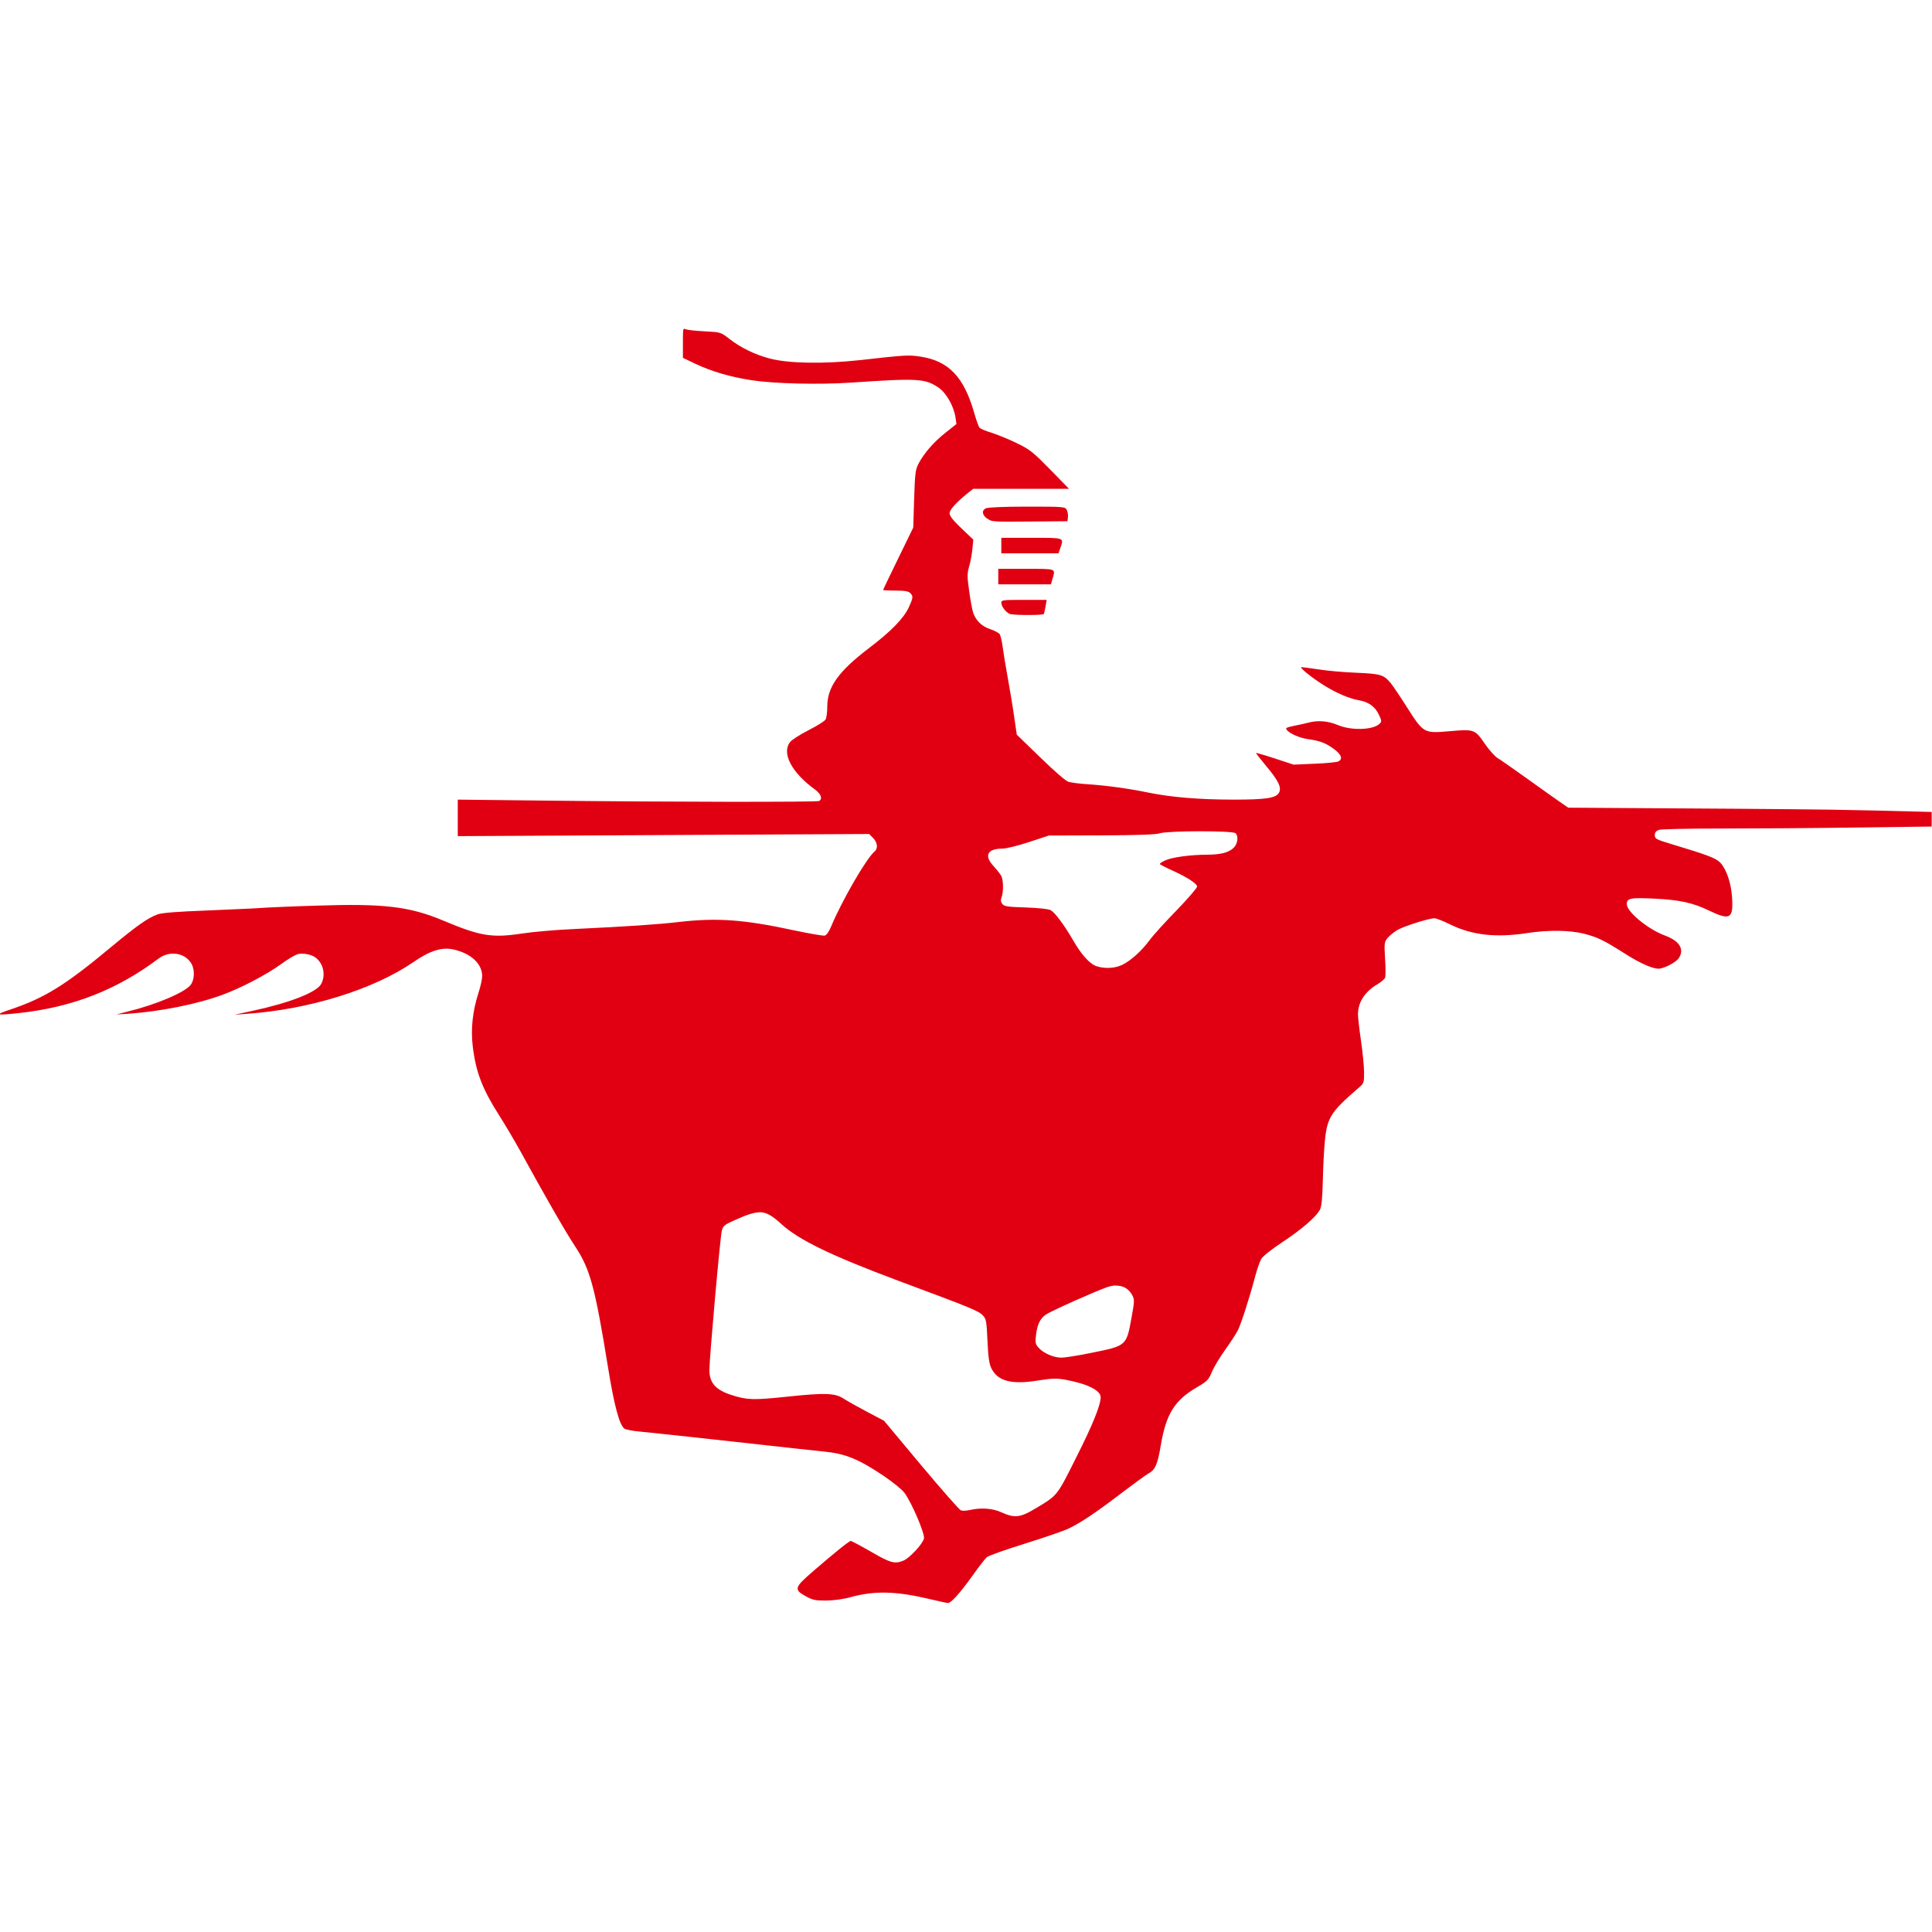
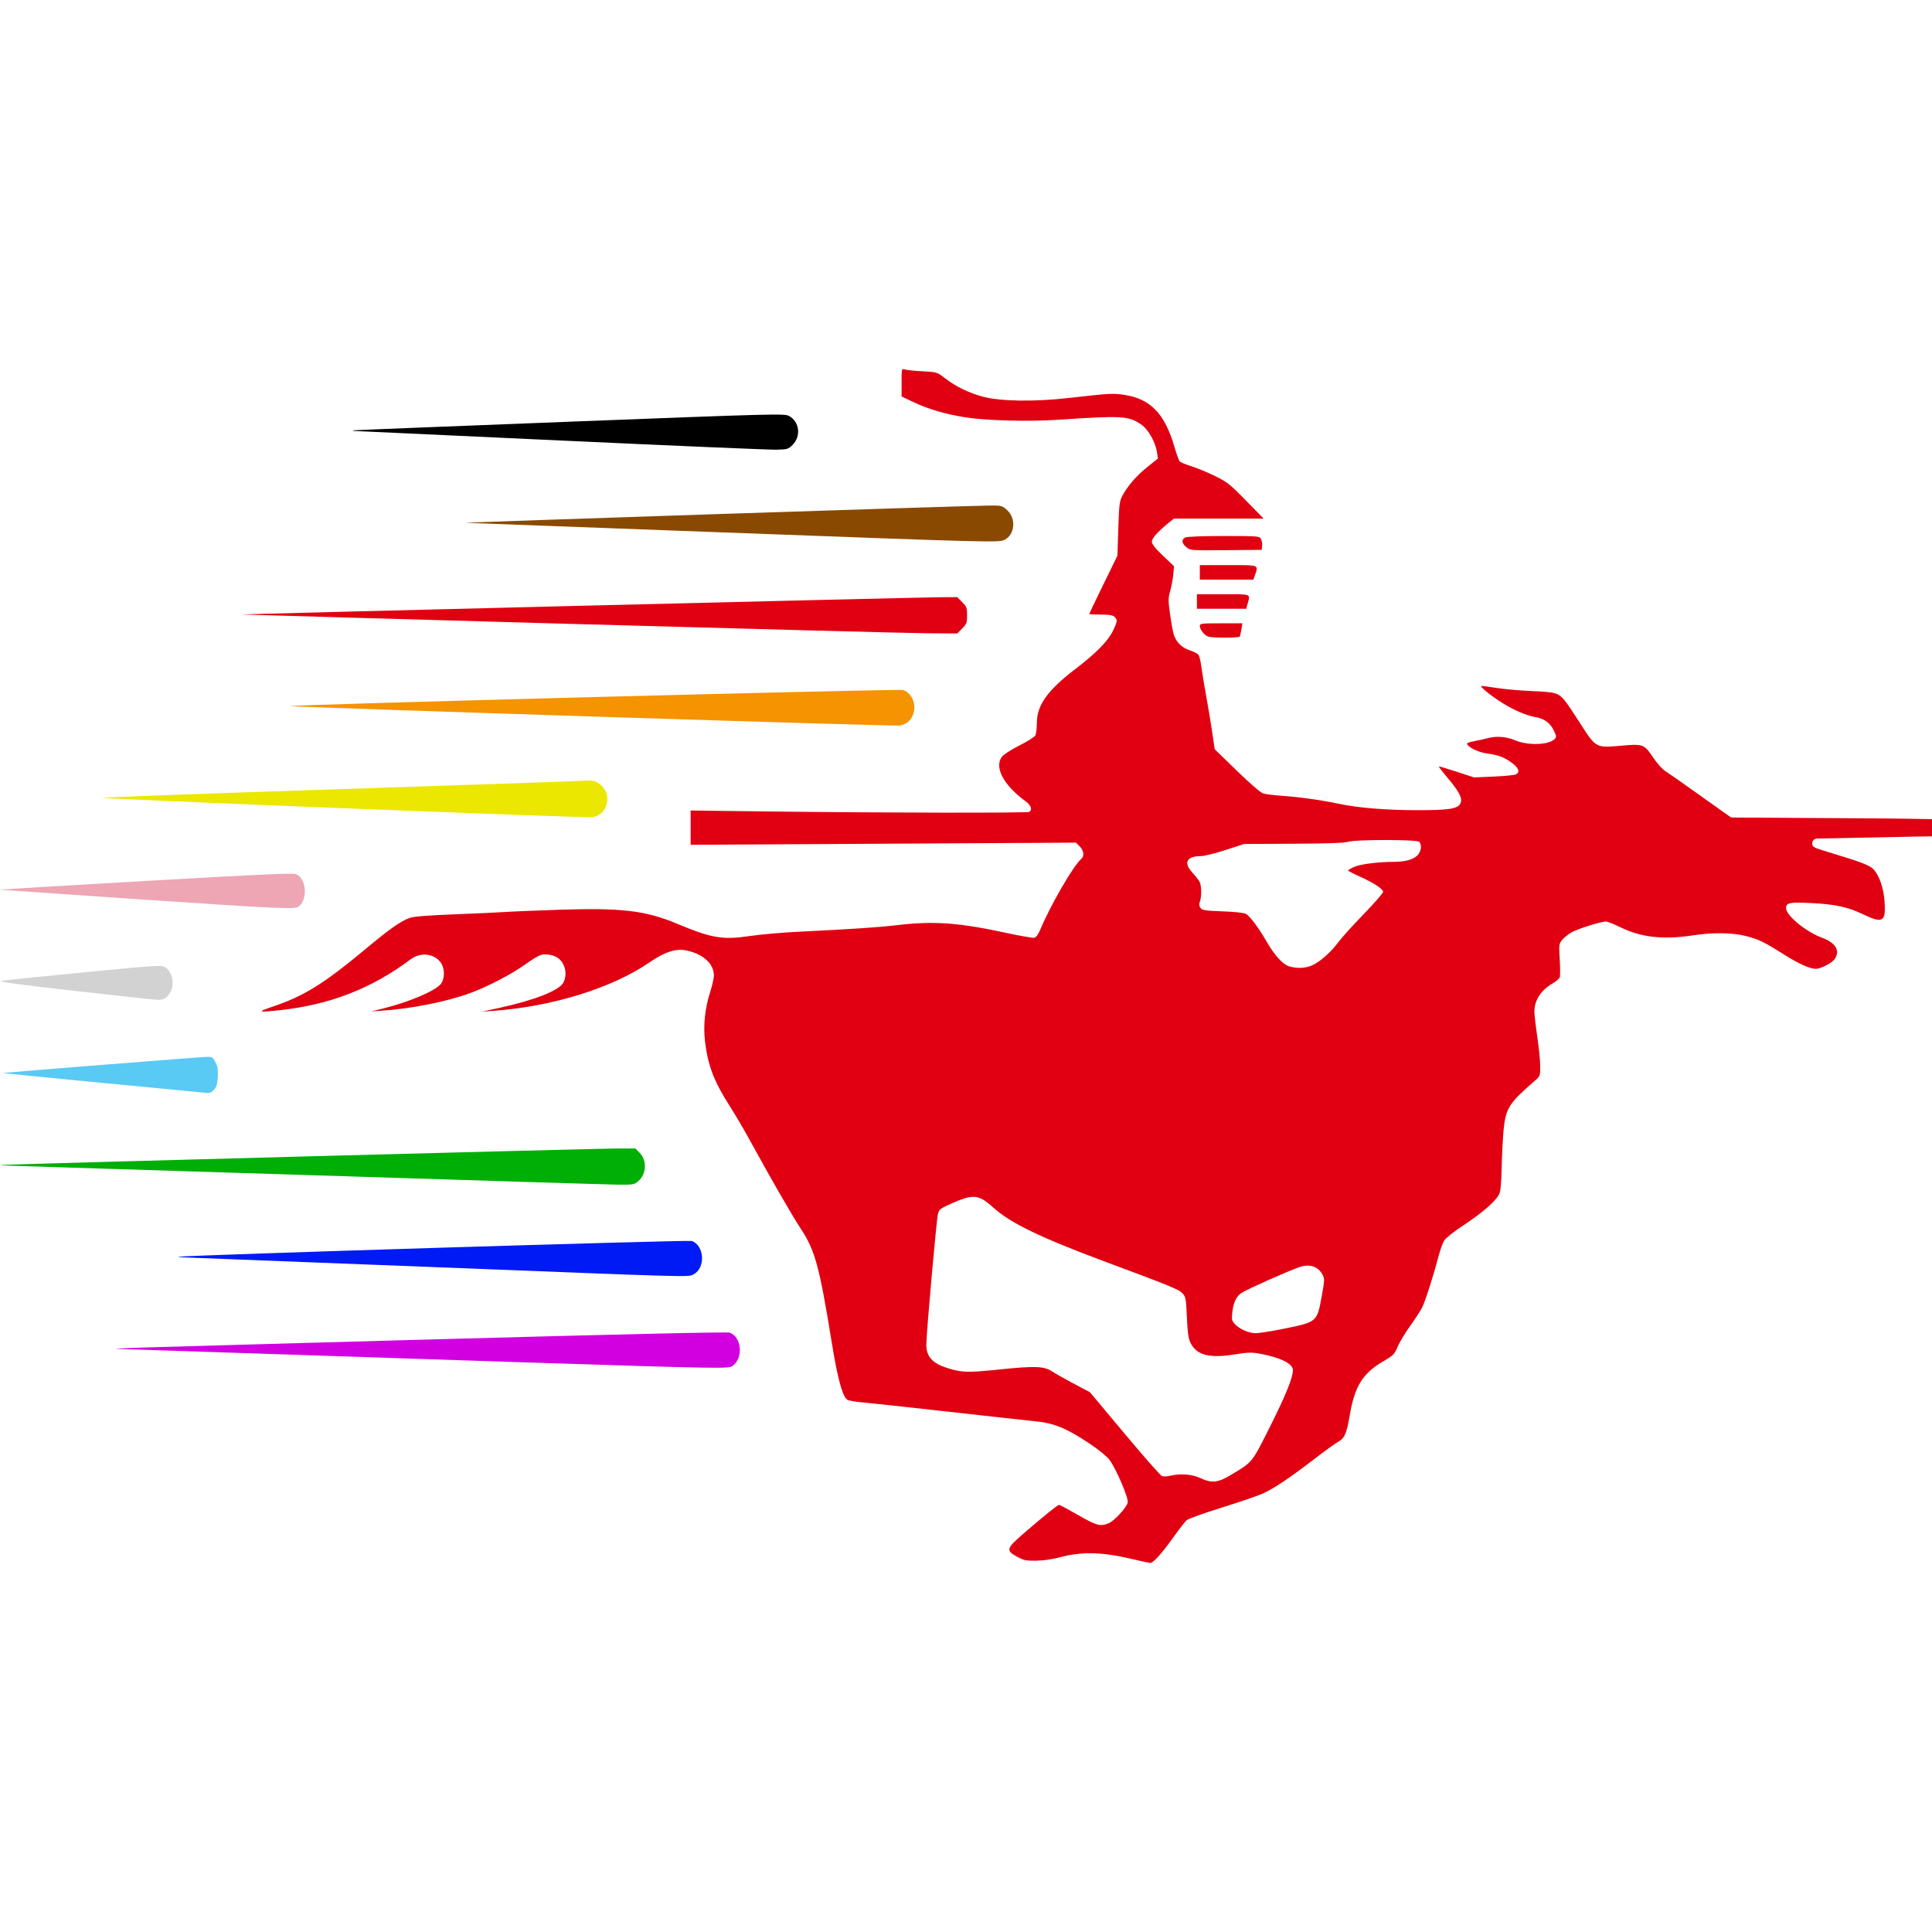
- <svg xmlns="http://www.w3.org/2000/svg" width="200" height="200" viewBox="0 0 12.7 12.7" version="1.1" id="svg5">
+ <svg xmlns="http://www.w3.org/2000/svg" width="48" height="48" viewBox="0 0 12.7 12.7" version="1.1" id="svg5">
  <defs id="defs2">
    <rect x="115.402" y="158.152" width="55.917" height="23.208" id="rect1049" />
    <rect x="116.081" y="158.152" width="48.181" height="22.666" id="rect1043" />
    <rect x="165.212" y="167.517" width="3.936" height="25.516" id="rect1037" />
+     <rect x="115.402" y="158.152" width="55.917" height="23.208" id="rect1049-2" />
+     <rect x="116.081" y="158.152" width="48.181" height="22.666" id="rect1043-8" />
+     <rect x="165.212" y="167.517" width="3.936" height="25.516" id="rect1037-6" />
  </defs>
-   <g id="layer1" transform="translate(-50.82874,-5.78799)">
-     <g id="g921" transform="translate(-5.818137,-156.5717)">
-       <g transform="matrix(0.1104552,0,0,0.1104595,50.38994,144.4255)" id="text1035" style="font-size:10.583px;line-height:1.25;white-space:pre;shape-inside:url(#rect1037)" />
-       <path id="path993" style="fill:#e10011;fill-opacity:1;stroke-width:0.121" d="m 61.146,164.519 c -0.01,0.002 -0.01,0.021 -0.01,0.094 v 0.099 l 0.084,0.04 c 0.104,0.049 0.228,0.086 0.367,0.107 0.15,0.023 0.442,0.03 0.651,0.016 0.443,-0.03 0.488,-0.027 0.576,0.031 0.052,0.034 0.103,0.123 0.114,0.199 l 0.006,0.042 -0.073,0.058 c -0.077,0.061 -0.141,0.135 -0.177,0.204 -0.019,0.037 -0.023,0.064 -0.028,0.23 l -0.006,0.189 -0.099,0.203 c -0.054,0.111 -0.099,0.204 -0.099,0.207 0,0.002 0.036,0.004 0.081,0.004 0.06,0 0.085,0.004 0.097,0.016 0.021,0.021 0.02,0.03 -0.009,0.094 -0.034,0.073 -0.118,0.159 -0.263,0.269 -0.2,0.152 -0.273,0.256 -0.273,0.383 0,0.036 -0.005,0.074 -0.011,0.085 -0.006,0.011 -0.056,0.042 -0.111,0.07 -0.055,0.028 -0.11,0.063 -0.122,0.078 -0.058,0.073 0.009,0.201 0.165,0.314 0.038,0.028 0.049,0.06 0.026,0.074 -0.014,0.008 -1.018,0.007 -1.838,-0.003 l -0.538,-0.006 v 0.12 0.12 l 1.352,-0.007 1.352,-0.007 0.026,0.026 c 0.029,0.029 0.034,0.069 0.01,0.089 -0.054,0.044 -0.218,0.329 -0.287,0.496 -0.013,0.031 -0.029,0.054 -0.041,0.057 -0.01,0.002 -0.099,-0.013 -0.198,-0.034 -0.334,-0.072 -0.509,-0.085 -0.766,-0.055 -0.131,0.015 -0.314,0.028 -0.689,0.046 -0.118,0.005 -0.272,0.019 -0.343,0.03 -0.192,0.029 -0.269,0.016 -0.512,-0.086 -0.222,-0.093 -0.391,-0.113 -0.835,-0.098 -0.171,0.005 -0.34,0.013 -0.377,0.016 -0.036,0.003 -0.192,0.009 -0.345,0.016 -0.186,0.007 -0.292,0.015 -0.319,0.025 -0.063,0.022 -0.138,0.075 -0.303,0.212 -0.302,0.252 -0.439,0.337 -0.661,0.412 -0.113,0.038 -0.105,0.042 0.052,0.025 0.351,-0.038 0.643,-0.152 0.917,-0.358 0.07,-0.053 0.169,-0.04 0.213,0.028 0.026,0.039 0.025,0.107 -4.38e-4,0.143 -0.036,0.05 -0.226,0.131 -0.418,0.178 l -0.071,0.018 0.071,-0.004 c 0.212,-0.014 0.459,-0.063 0.626,-0.125 0.121,-0.044 0.294,-0.135 0.384,-0.201 0.042,-0.031 0.091,-0.06 0.109,-0.066 0.035,-0.009 0.093,0.001 0.121,0.024 0.05,0.04 0.065,0.113 0.035,0.171 -0.029,0.055 -0.203,0.124 -0.454,0.178 l -0.117,0.025 0.082,-0.006 c 0.413,-0.029 0.834,-0.161 1.095,-0.34 0.108,-0.075 0.187,-0.1 0.263,-0.083 0.116,0.026 0.189,0.094 0.189,0.176 -6.5e-5,0.018 -0.011,0.069 -0.025,0.111 -0.038,0.119 -0.051,0.237 -0.037,0.35 0.02,0.168 0.063,0.28 0.172,0.451 0.039,0.061 0.102,0.168 0.141,0.238 0.152,0.278 0.297,0.531 0.36,0.626 0.099,0.15 0.13,0.265 0.216,0.794 0.04,0.25 0.075,0.38 0.108,0.404 0.009,0.006 0.054,0.015 0.1,0.019 0.046,0.004 0.323,0.034 0.614,0.066 0.292,0.033 0.563,0.062 0.602,0.066 0.134,0.013 0.224,0.049 0.386,0.158 0.062,0.042 0.123,0.091 0.139,0.113 0.05,0.069 0.135,0.27 0.128,0.3 -0.009,0.037 -0.094,0.128 -0.134,0.145 -0.057,0.024 -0.085,0.017 -0.214,-0.058 -0.068,-0.039 -0.128,-0.071 -0.133,-0.071 -0.011,0 -0.106,0.077 -0.251,0.202 -0.12,0.104 -0.124,0.118 -0.046,0.161 0.047,0.026 0.063,0.029 0.135,0.029 0.049,-5.6e-4 0.114,-0.009 0.163,-0.023 0.158,-0.043 0.299,-0.039 0.521,0.014 h 6.3e-5 c 0.056,0.013 0.109,0.025 0.116,0.025 0.021,0.001 0.081,-0.066 0.163,-0.181 0.039,-0.055 0.081,-0.109 0.092,-0.119 0.011,-0.011 0.123,-0.05 0.248,-0.089 0.125,-0.039 0.256,-0.084 0.29,-0.1 0.079,-0.037 0.186,-0.109 0.357,-0.24 0.074,-0.056 0.148,-0.11 0.165,-0.12 0.048,-0.026 0.063,-0.058 0.085,-0.189 0.034,-0.203 0.091,-0.295 0.234,-0.378 0.071,-0.042 0.08,-0.05 0.101,-0.102 0.013,-0.031 0.052,-0.096 0.087,-0.145 0.035,-0.049 0.073,-0.107 0.084,-0.129 0.022,-0.043 0.079,-0.221 0.115,-0.358 0.012,-0.045 0.03,-0.097 0.04,-0.113 0.01,-0.017 0.071,-0.065 0.138,-0.109 0.127,-0.084 0.222,-0.166 0.247,-0.214 0.011,-0.022 0.016,-0.074 0.019,-0.194 0.002,-0.09 0.008,-0.209 0.014,-0.264 0.015,-0.146 0.04,-0.186 0.214,-0.336 0.043,-0.037 0.043,-0.037 0.043,-0.107 -3.1e-5,-0.039 -0.009,-0.132 -0.02,-0.207 -0.011,-0.075 -0.02,-0.154 -0.02,-0.176 0,-0.079 0.045,-0.149 0.129,-0.198 0.023,-0.014 0.046,-0.033 0.049,-0.042 0.004,-0.009 0.004,-0.066 0,-0.125 -0.006,-0.101 -0.005,-0.11 0.016,-0.136 0.012,-0.015 0.042,-0.039 0.065,-0.053 0.043,-0.025 0.207,-0.077 0.244,-0.077 0.011,0 0.058,0.018 0.104,0.041 0.143,0.07 0.3,0.088 0.507,0.056 0.138,-0.021 0.276,-0.019 0.37,0.004 0.09,0.023 0.131,0.043 0.262,0.126 0.119,0.076 0.205,0.112 0.243,0.103 0.046,-0.011 0.102,-0.043 0.119,-0.067 0.04,-0.058 0.006,-0.114 -0.089,-0.149 -0.112,-0.041 -0.252,-0.156 -0.252,-0.207 0,-0.039 0.024,-0.044 0.183,-0.036 0.165,0.008 0.251,0.027 0.357,0.078 0.139,0.067 0.161,0.054 0.152,-0.086 -0.006,-0.095 -0.037,-0.185 -0.077,-0.228 -0.028,-0.03 -0.083,-0.051 -0.326,-0.124 -0.096,-0.029 -0.105,-0.034 -0.105,-0.057 0,-0.018 0.008,-0.028 0.026,-0.035 0.015,-0.005 0.186,-0.009 0.412,-0.009 0.713,-0.002 0.685,-0.005 1.382,-0.013 v -0.048 -0.048 c -0.654,-0.017 -0.689,-0.016 -1.285,-0.021 l -1.104,-0.007 -0.065,-0.045 c -0.036,-0.025 -0.133,-0.094 -0.215,-0.153 -0.083,-0.059 -0.165,-0.117 -0.184,-0.128 -0.018,-0.011 -0.055,-0.052 -0.082,-0.091 -0.067,-0.098 -0.071,-0.1 -0.231,-0.086 -0.173,0.015 -0.173,0.015 -0.283,-0.157 -0.045,-0.071 -0.093,-0.142 -0.107,-0.159 -0.046,-0.055 -0.065,-0.061 -0.225,-0.068 -0.081,-0.003 -0.194,-0.013 -0.249,-0.022 -0.056,-0.008 -0.106,-0.015 -0.112,-0.015 -0.018,6.1e-4 0.064,0.067 0.143,0.117 0.082,0.052 0.173,0.091 0.235,0.101 0.061,0.011 0.104,0.04 0.129,0.092 0.02,0.042 0.021,0.048 0.006,0.062 -0.042,0.042 -0.186,0.046 -0.274,0.009 -0.064,-0.027 -0.131,-0.033 -0.194,-0.016 -0.02,0.005 -0.062,0.015 -0.095,0.021 -0.051,0.011 -0.057,0.014 -0.047,0.027 0.021,0.025 0.083,0.052 0.137,0.06 0.079,0.011 0.118,0.025 0.171,0.064 0.051,0.037 0.062,0.067 0.031,0.083 -0.01,0.005 -0.08,0.012 -0.156,0.015 l -0.138,0.006 -0.122,-0.04 c -0.067,-0.022 -0.123,-0.038 -0.125,-0.037 -0.002,0.002 0.029,0.041 0.068,0.088 0.078,0.093 0.101,0.139 0.083,0.173 -0.02,0.036 -0.083,0.046 -0.302,0.046 -0.227,-3.8e-4 -0.41,-0.016 -0.556,-0.046 -0.125,-0.026 -0.276,-0.047 -0.398,-0.055 -0.053,-0.003 -0.111,-0.011 -0.128,-0.016 -0.018,-0.005 -0.096,-0.073 -0.185,-0.16 l -0.155,-0.15 -0.017,-0.117 c -0.009,-0.065 -0.028,-0.179 -0.042,-0.255 -0.014,-0.076 -0.029,-0.169 -0.034,-0.207 -0.005,-0.038 -0.014,-0.076 -0.021,-0.084 -0.007,-0.007 -0.034,-0.022 -0.062,-0.031 -0.054,-0.018 -0.094,-0.057 -0.111,-0.109 -0.006,-0.018 -0.018,-0.082 -0.026,-0.142 -0.014,-0.097 -0.013,-0.115 4.35e-4,-0.163 0.009,-0.03 0.018,-0.082 0.021,-0.114 l 0.006,-0.06 -0.078,-0.074 c -0.055,-0.052 -0.078,-0.082 -0.078,-0.099 0,-0.024 0.043,-0.071 0.121,-0.134 l 0.034,-0.027 h 0.315 0.315 l -0.124,-0.127 c -0.114,-0.116 -0.132,-0.131 -0.221,-0.174 -0.053,-0.026 -0.128,-0.056 -0.165,-0.068 -0.038,-0.011 -0.073,-0.026 -0.079,-0.034 -0.006,-0.007 -0.022,-0.053 -0.036,-0.102 -0.067,-0.232 -0.168,-0.336 -0.351,-0.364 -0.079,-0.012 -0.096,-0.011 -0.399,0.023 -0.237,0.026 -0.472,0.022 -0.594,-0.011 -0.097,-0.026 -0.19,-0.071 -0.264,-0.129 -0.057,-0.044 -0.058,-0.044 -0.158,-0.049 -0.056,-0.003 -0.111,-0.008 -0.124,-0.013 -0.006,-0.002 -0.01,-0.003 -0.013,-0.002 z m 3.386,3.305 c 0.116,7e-5 0.228,0.004 0.237,0.013 0.02,0.02 0.014,0.069 -0.012,0.095 -0.032,0.032 -0.087,0.046 -0.175,0.046 -0.108,2e-4 -0.232,0.017 -0.274,0.037 -0.021,0.009 -0.037,0.02 -0.037,0.024 5e-6,0.003 0.034,0.021 0.076,0.04 0.102,0.046 0.169,0.089 0.169,0.109 0,0.008 -0.061,0.08 -0.136,0.157 -0.075,0.077 -0.155,0.165 -0.178,0.197 -0.051,0.069 -0.123,0.134 -0.18,0.161 -0.047,0.022 -0.112,0.026 -0.167,0.008 -0.044,-0.014 -0.101,-0.077 -0.155,-0.172 -0.057,-0.098 -0.117,-0.179 -0.146,-0.196 -0.014,-0.008 -0.077,-0.015 -0.164,-0.018 -0.122,-0.004 -0.143,-0.007 -0.155,-0.024 -0.01,-0.013 -0.011,-0.026 -0.004,-0.044 0.013,-0.035 0.012,-0.112 -0.002,-0.139 -0.006,-0.012 -0.03,-0.042 -0.052,-0.066 -0.063,-0.069 -0.039,-0.114 0.06,-0.114 0.024,-1e-4 0.102,-0.019 0.174,-0.043 l 0.131,-0.043 0.347,-0.001 c 0.235,-0.001 0.359,-0.005 0.383,-0.014 0.025,-0.008 0.145,-0.013 0.262,-0.013 z m -2.894,2.504 c 0.048,-3.6e-4 0.086,0.024 0.145,0.078 0.117,0.106 0.329,0.208 0.767,0.372 0.484,0.18 0.53,0.199 0.557,0.228 0.023,0.024 0.025,0.037 0.031,0.167 0.005,0.108 0.011,0.15 0.025,0.18 0.042,0.086 0.132,0.11 0.31,0.081 0.09,-0.014 0.12,-0.015 0.175,-0.005 0.144,0.026 0.234,0.07 0.234,0.115 0,0.052 -0.051,0.179 -0.16,0.395 -0.129,0.258 -0.122,0.249 -0.269,0.337 -0.099,0.06 -0.137,0.064 -0.223,0.025 -0.059,-0.027 -0.136,-0.032 -0.209,-0.015 -0.022,0.005 -0.048,0.006 -0.058,0.002 -0.01,-0.004 -0.128,-0.138 -0.262,-0.298 l -0.243,-0.291 -0.112,-0.059 c -0.062,-0.033 -0.13,-0.071 -0.153,-0.086 -0.056,-0.037 -0.12,-0.04 -0.374,-0.013 -0.221,0.023 -0.26,0.022 -0.363,-0.011 -0.104,-0.033 -0.146,-0.08 -0.146,-0.164 0,-0.076 0.071,-0.879 0.082,-0.917 0.009,-0.033 0.017,-0.039 0.099,-0.075 0.065,-0.029 0.11,-0.044 0.147,-0.045 z m 2.342,0.483 c 0.049,-0.002 0.088,0.02 0.111,0.065 0.014,0.027 0.013,0.041 -0.006,0.145 -0.034,0.187 -0.031,0.185 -0.271,0.233 -0.083,0.017 -0.17,0.031 -0.192,0.03 -0.049,-1.7e-4 -0.114,-0.028 -0.147,-0.064 -0.022,-0.024 -0.024,-0.033 -0.018,-0.084 0.008,-0.069 0.027,-0.109 0.065,-0.135 0.033,-0.023 0.331,-0.156 0.405,-0.181 0.018,-0.006 0.036,-0.009 0.052,-0.011 z m -0.687,-4.413 c -0.027,-0.005 -0.064,-0.049 -0.064,-0.076 0,-0.018 0.01,-0.019 0.149,-0.019 h 0.149 l -0.007,0.042 c -0.004,0.023 -0.009,0.046 -0.012,0.051 -0.005,0.008 -0.173,0.009 -0.216,0.001 z m -0.084,-0.248 v -0.051 h 0.184 c 0.201,0 0.192,-0.003 0.173,0.064 l -0.011,0.038 h -0.173 -0.173 z m 0.02,-0.204 v -0.051 h 0.199 c 0.221,0 0.213,-0.003 0.188,0.07 l -0.011,0.032 H 63.417 63.229 Z m -0.094,-0.177 c -0.033,-0.027 -0.036,-0.053 -0.008,-0.068 0.012,-0.006 0.117,-0.011 0.27,-0.011 0.242,0 0.251,7.3e-4 0.262,0.021 0.006,0.011 0.01,0.033 0.008,0.048 l -0.003,0.027 -0.25,0.002 c -0.246,0.002 -0.251,0.002 -0.278,-0.021 z" />
-       <g transform="matrix(0.1104552,0,0,0.1104595,50.38994,144.4255)" id="text1041" style="font-size:10.583px;line-height:1.25;white-space:pre;shape-inside:url(#rect1043)" />
-       <g transform="matrix(0.1104552,0,0,0.1104595,50.38994,144.4255)" id="text1047" style="font-size:10.583px;line-height:1.25;white-space:pre;shape-inside:url(#rect1049)" />
+   <g id="layer1">
+     <g id="g921" transform="matrix(0.1129493,0,0,0.1129493,-5.720514,-15.95394)">
+       <path style="fill:#000000;fill-opacity:1;stroke-width:1" d="m 83.518,166.897 c -6.38,-0.296 -11.809,-0.547 -12.065,-0.558 -0.256,-0.011 -0.351,-0.031 -0.212,-0.046 0.14,-0.015 5.833,-0.242 12.651,-0.506 11.87,-0.459 12.409,-0.473 12.67,-0.332 0.616,0.331 0.721,1.177 0.21,1.688 -0.247,0.247 -0.302,0.263 -0.959,0.277 -0.383,0.008 -5.917,-0.227 -12.296,-0.524 z" id="path1023" />
+       <path style="fill:#8a4900;fill-opacity:1;stroke-width:1" d="m 92.535,172.227 c -7.846,-0.293 -14.495,-0.541 -14.774,-0.55 -0.52,-0.017 29.118,-0.996 30.46,-1.006 0.723,-0.005 0.75,0.002 1.042,0.27 0.529,0.485 0.453,1.411 -0.141,1.718 -0.337,0.174 -0.464,0.171 -16.587,-0.432 z" id="path1021" />
+       <path style="fill:#e10011;fill-opacity:1;stroke-width:1" d="m 119.692,173.095 c -0.273,-0.224 -0.299,-0.44 -0.069,-0.563 0.1,-0.054 0.971,-0.088 2.241,-0.088 2.007,0 2.08,0.006 2.17,0.174 0.051,0.095 0.081,0.276 0.067,0.402 l -0.026,0.229 -2.074,0.019 c -2.043,0.019 -2.078,0.016 -2.307,-0.173 z" id="path1019" />
+       <path style="fill:#e10011;fill-opacity:1;stroke-width:1" d="m 120.475,174.56 v -0.423 h 1.651 c 1.836,0 1.769,-0.025 1.558,0.58 l -0.093,0.267 h -1.558 -1.558 z" id="path1017" />
+       <path style="fill:#e10011;fill-opacity:1;stroke-width:1" d="m 120.305,176.254 v -0.423 h 1.524 c 1.665,0 1.59,-0.028 1.435,0.529 l -0.088,0.318 h -1.435 -1.435 z" id="path1015" />
+       <path style="fill:#e10011;fill-opacity:1;stroke-width:1" d="m 83.941,177.561 c -10.431,-0.294 -19.08,-0.542 -19.219,-0.55 -0.301,-0.019 39.269,-0.997 40.67,-1.005 l 0.961,-0.006 c 0.155,0.147 0.314,0.315 0.45,0.466 0.111,0.147 0.126,0.272 0.126,0.592 0,0.436 -0.028,0.51 -0.288,0.77 l -0.288,0.288 -1.723,-0.011 c -0.948,-0.006 -10.257,-0.251 -20.688,-0.545 z" id="path1013" />
+       <path style="fill:#e10011;fill-opacity:1;stroke-width:1" d="m 121.006,178.311 c -0.224,-0.043 -0.531,-0.407 -0.531,-0.629 0,-0.147 0.086,-0.158 1.238,-0.158 h 1.238 l -0.056,0.352 c -0.031,0.193 -0.076,0.384 -0.1,0.423 -0.044,0.072 -1.433,0.081 -1.789,0.012 z" id="path1011" />
+       <path style="fill:#f59300;fill-opacity:1;stroke-width:1" d="m 85.15,182.949 c -9.673,-0.311 -17.605,-0.584 -17.626,-0.605 -0.082,-0.082 35.484,-1.016 35.687,-0.937 0.544,0.21 0.801,0.887 0.558,1.469 -0.143,0.343 -0.397,0.538 -0.778,0.599 -0.14,0.022 -8.168,-0.214 -17.841,-0.526 z" id="path1009" />
+       <path style="fill:#ebe700;fill-opacity:1;stroke-width:1" d="m 70.714,188.29 c -7.787,-0.307 -14.131,-0.582 -14.097,-0.61 0.034,-0.028 6.1,-0.25 13.481,-0.493 7.381,-0.243 13.801,-0.463 14.266,-0.489 0.794,-0.044 0.865,-0.034 1.143,0.155 0.424,0.289 0.59,0.79 0.421,1.269 -0.138,0.391 -0.417,0.631 -0.802,0.689 -0.14,0.021 -6.625,-0.213 -14.412,-0.52 z" id="path1007" />
+       <path style="fill:#eea5b4;fill-opacity:1;stroke-width:0.881" d="m 58.479,193.568 c -4.319,-0.291 -7.837,-0.537 -7.819,-0.546 0.018,-0.009 3.847,-0.236 8.509,-0.505 6.499,-0.375 8.53,-0.467 8.704,-0.396 0.59,0.241 0.705,1.397 0.185,1.866 -0.219,0.198 -0.842,0.171 -9.579,-0.418 z" id="path1005" />
+       <path style="fill:#d2d2d2;fill-opacity:1;stroke-width:0.892" d="m 54.97,198.915 c -3.316,-0.378 -4.467,-0.536 -4.246,-0.581 0.167,-0.034 2.334,-0.258 4.816,-0.498 4.292,-0.414 4.523,-0.429 4.723,-0.294 0.418,0.283 0.56,0.953 0.305,1.438 -0.178,0.338 -0.386,0.467 -0.745,0.459 -0.167,-0.003 -2.35,-0.24 -4.853,-0.525 z" id="path1003" />
+       <path style="fill:#59caf3;fill-opacity:1;stroke-width:0.734" d="m 56.663,204.278 c -3.275,-0.314 -5.914,-0.576 -5.863,-0.582 0.46,-0.056 11.626,-0.941 11.88,-0.941 0.321,-4.3e-4 0.342,0.012 0.491,0.287 0.136,0.253 0.155,0.341 0.155,0.723 0,0.267 -0.03,0.52 -0.078,0.655 -0.09,0.255 -0.319,0.456 -0.503,0.44 -0.07,-0.006 -2.807,-0.268 -6.082,-0.582 z" id="path1001" />
+       <path style="fill:#00af06;fill-opacity:1;stroke-width:0.986" d="m 68.962,209.65 c -9.164,-0.293 -17.088,-0.543 -17.608,-0.555 -0.52,-0.012 -0.78,-0.034 -0.576,-0.049 0.631,-0.047 34.646,-0.958 35.78,-0.958 h 1.07 l 0.242,0.249 c 0.442,0.454 0.407,1.234 -0.073,1.65 -0.241,0.208 -0.293,0.217 -1.212,0.207 -0.528,-0.006 -8.458,-0.251 -17.623,-0.545 z" id="path999" />
+       <path style="fill:#001af5;fill-opacity:1;stroke-width:1" d="m 75.686,214.984 c -7.474,-0.294 -13.856,-0.541 -14.182,-0.55 -0.326,-0.008 -0.536,-0.028 -0.466,-0.044 0.393,-0.088 29.668,-0.988 29.867,-0.918 0.743,0.261 0.816,1.572 0.108,1.939 -0.33,0.171 0.357,0.19 -15.327,-0.427 z" id="path997" />
+       <path style="fill:#d200e1;fill-opacity:1;stroke-width:1" d="m 74.543,220.318 c -8.894,-0.294 -16.457,-0.544 -16.806,-0.555 -1.024,-0.034 -0.72,-0.044 17.68,-0.552 11.292,-0.312 17.548,-0.455 17.693,-0.404 0.706,0.248 0.814,1.483 0.169,1.934 -0.227,0.159 -0.291,0.181 -11.807,-0.195 -1.959,-0.064 -4.249,-0.14 -6.928,-0.228 z" id="path995" />
+       <path id="path993" style="fill:#e10011;fill-opacity:1;stroke-width:1" d="m 103.199,162.727 c -0.08,0.015 -0.081,0.171 -0.081,0.778 v 0.818 l 0.699,0.332 c 0.86,0.409 1.894,0.71 3.042,0.886 1.248,0.192 3.662,0.252 5.403,0.136 3.674,-0.246 4.044,-0.225 4.774,0.258 0.43,0.285 0.852,1.02 0.948,1.65 l 0.053,0.349 -0.604,0.482 c -0.637,0.508 -1.168,1.12 -1.471,1.693 -0.16,0.304 -0.188,0.53 -0.232,1.911 l -0.05,1.566 -0.821,1.681 c -0.451,0.924 -0.821,1.696 -0.821,1.715 0,0.019 0.302,0.034 0.671,0.034 0.497,0 0.706,0.035 0.804,0.133 0.176,0.176 0.169,0.253 -0.077,0.781 -0.28,0.601 -0.98,1.319 -2.179,2.234 -1.655,1.264 -2.267,2.121 -2.267,3.178 0,0.298 -0.04,0.617 -0.088,0.707 -0.049,0.091 -0.464,0.353 -0.922,0.583 -0.459,0.23 -0.914,0.521 -1.012,0.645 -0.478,0.608 0.075,1.663 1.367,2.606 0.318,0.232 0.409,0.495 0.214,0.615 -0.116,0.072 -8.443,0.059 -15.242,-0.024 l -4.466,-0.055 v 0.998 0.998 l 11.213,-0.063 11.213,-0.062 0.217,0.217 c 0.244,0.244 0.282,0.573 0.085,0.736 -0.444,0.369 -1.812,2.732 -2.38,4.111 -0.105,0.255 -0.243,0.448 -0.336,0.471 -0.087,0.021 -0.825,-0.105 -1.64,-0.282 -2.768,-0.6 -4.221,-0.704 -6.349,-0.453 -1.087,0.128 -2.604,0.23 -5.715,0.383 -0.978,0.048 -2.258,0.16 -2.844,0.248 -1.594,0.24 -2.234,0.133 -4.249,-0.711 -1.845,-0.773 -3.242,-0.937 -6.928,-0.813 -1.416,0.048 -2.822,0.106 -3.124,0.13 -0.303,0.024 -1.589,0.083 -2.858,0.132 -1.544,0.059 -2.419,0.128 -2.642,0.207 -0.527,0.186 -1.149,0.62 -2.511,1.755 -2.506,2.087 -3.638,2.793 -5.479,3.414 -0.934,0.315 -0.869,0.345 0.434,0.204 2.911,-0.317 5.337,-1.263 7.606,-2.965 0.582,-0.436 1.401,-0.329 1.768,0.232 0.213,0.325 0.211,0.889 -0.004,1.187 -0.299,0.415 -1.878,1.086 -3.469,1.473 l -0.593,0.144 0.593,-0.039 c 1.755,-0.116 3.81,-0.526 5.195,-1.038 1.001,-0.37 2.437,-1.121 3.185,-1.668 0.351,-0.256 0.759,-0.5 0.907,-0.543 0.288,-0.083 0.772,0.012 1.004,0.196 0.416,0.332 0.54,0.938 0.29,1.421 -0.237,0.458 -1.686,1.026 -3.766,1.477 l -0.973,0.211 0.677,-0.049 c 3.422,-0.245 6.918,-1.331 9.081,-2.822 0.899,-0.62 1.553,-0.825 2.179,-0.685 0.964,0.216 1.569,0.778 1.566,1.456 -5.29e-4,0.154 -0.094,0.57 -0.207,0.924 -0.316,0.988 -0.42,1.968 -0.309,2.907 0.164,1.39 0.52,2.324 1.426,3.743 0.322,0.505 0.847,1.395 1.165,1.977 1.259,2.302 2.467,4.4 2.988,5.189 0.822,1.244 1.081,2.194 1.792,6.588 0.335,2.073 0.623,3.148 0.895,3.348 0.074,0.054 0.447,0.124 0.829,0.156 0.382,0.031 2.675,0.28 5.096,0.552 2.421,0.272 4.67,0.519 4.996,0.55 1.115,0.105 1.859,0.409 3.202,1.309 0.518,0.347 1.019,0.756 1.152,0.941 0.411,0.567 1.121,2.236 1.058,2.487 -0.076,0.304 -0.777,1.064 -1.111,1.203 -0.477,0.199 -0.704,0.138 -1.774,-0.478 -0.566,-0.326 -1.064,-0.593 -1.106,-0.593 -0.088,0 -0.881,0.64 -2.078,1.675 -0.996,0.862 -1.03,0.98 -0.381,1.337 0.391,0.215 0.526,0.244 1.122,0.237 0.405,-0.005 0.949,-0.082 1.354,-0.191 1.309,-0.354 2.478,-0.323 4.318,0.114 h 5.3e-4 c 0.466,0.111 0.9,0.204 0.965,0.208 0.172,0.01 0.673,-0.544 1.354,-1.499 0.327,-0.458 0.67,-0.901 0.763,-0.985 0.093,-0.084 1.018,-0.417 2.057,-0.74 1.038,-0.323 2.122,-0.695 2.408,-0.828 0.655,-0.304 1.545,-0.902 2.961,-1.989 0.611,-0.469 1.226,-0.915 1.368,-0.992 0.401,-0.218 0.52,-0.482 0.703,-1.564 0.285,-1.684 0.757,-2.444 1.945,-3.135 0.593,-0.344 0.66,-0.412 0.839,-0.843 0.107,-0.258 0.431,-0.799 0.721,-1.203 0.29,-0.404 0.605,-0.887 0.7,-1.073 0.183,-0.359 0.655,-1.829 0.954,-2.971 0.099,-0.377 0.249,-0.8 0.334,-0.939 0.087,-0.144 0.585,-0.537 1.147,-0.906 1.056,-0.695 1.839,-1.374 2.047,-1.775 0.092,-0.179 0.135,-0.613 0.157,-1.61 0.017,-0.751 0.068,-1.735 0.113,-2.188 0.121,-1.213 0.331,-1.542 1.773,-2.785 0.353,-0.304 0.355,-0.308 0.354,-0.889 -2.6e-4,-0.321 -0.077,-1.092 -0.17,-1.713 -0.093,-0.621 -0.168,-1.279 -0.168,-1.463 0,-0.657 0.377,-1.237 1.067,-1.641 0.194,-0.114 0.378,-0.272 0.408,-0.352 0.03,-0.08 0.03,-0.548 0,-1.04 -0.052,-0.837 -0.043,-0.909 0.13,-1.127 0.102,-0.128 0.344,-0.326 0.539,-0.439 0.361,-0.211 1.718,-0.64 2.022,-0.64 0.092,0 0.479,0.153 0.858,0.34 1.185,0.584 2.491,0.728 4.204,0.464 1.142,-0.176 2.291,-0.162 3.07,0.037 0.749,0.191 1.087,0.354 2.176,1.046 0.991,0.63 1.698,0.929 2.016,0.853 0.378,-0.091 0.846,-0.355 0.988,-0.558 0.334,-0.477 0.053,-0.949 -0.739,-1.239 -0.926,-0.339 -2.092,-1.295 -2.092,-1.716 0,-0.327 0.2,-0.366 1.516,-0.299 1.364,0.07 2.078,0.226 2.958,0.647 1.154,0.553 1.337,0.45 1.261,-0.713 -0.051,-0.786 -0.304,-1.536 -0.638,-1.893 -0.231,-0.247 -0.692,-0.423 -2.705,-1.032 -0.797,-0.241 -0.868,-0.28 -0.868,-0.473 0,-0.148 0.065,-0.234 0.218,-0.292 6.743,-0.138 5.767,-0.114 6.789,-0.131 v -0.464 l -0.018,-0.536 c -3.807,-0.061 0.455,-0.012 -11.704,-0.095 l -0.542,-0.379 c -0.298,-0.209 -1.102,-0.78 -1.786,-1.27 -0.684,-0.49 -1.37,-0.967 -1.523,-1.061 -0.153,-0.094 -0.458,-0.435 -0.676,-0.757 -0.552,-0.814 -0.587,-0.827 -1.915,-0.709 -1.433,0.127 -1.438,0.125 -2.345,-1.299 -0.373,-0.585 -0.773,-1.178 -0.889,-1.318 -0.382,-0.459 -0.54,-0.507 -1.862,-0.562 -0.675,-0.028 -1.605,-0.109 -2.067,-0.179 -0.462,-0.07 -0.881,-0.127 -0.931,-0.125 -0.146,0.005 0.528,0.559 1.186,0.974 0.68,0.429 1.436,0.755 1.946,0.839 0.51,0.084 0.86,0.335 1.07,0.767 0.169,0.347 0.173,0.395 0.053,0.515 -0.344,0.344 -1.542,0.386 -2.273,0.078 -0.53,-0.223 -1.09,-0.269 -1.609,-0.133 -0.163,0.043 -0.518,0.122 -0.788,0.176 -0.421,0.084 -0.476,0.116 -0.387,0.224 0.174,0.209 0.688,0.433 1.134,0.494 0.652,0.089 0.979,0.211 1.416,0.528 0.421,0.306 0.513,0.554 0.254,0.687 -0.082,0.042 -0.663,0.099 -1.291,0.127 l -1.143,0.05 -1.012,-0.332 c -0.557,-0.183 -1.024,-0.319 -1.039,-0.304 -0.015,0.015 0.239,0.343 0.565,0.729 0.648,0.767 0.834,1.155 0.686,1.432 -0.162,0.303 -0.69,0.384 -2.501,0.381 -1.88,-0.003 -3.401,-0.129 -4.615,-0.382 -1.034,-0.216 -2.286,-0.389 -3.302,-0.458 -0.442,-0.03 -0.919,-0.091 -1.058,-0.135 -0.147,-0.046 -0.795,-0.606 -1.536,-1.327 l -1.282,-1.246 -0.143,-0.974 c -0.078,-0.536 -0.236,-1.488 -0.352,-2.117 -0.116,-0.629 -0.243,-1.401 -0.283,-1.718 -0.04,-0.316 -0.117,-0.629 -0.171,-0.694 -0.054,-0.065 -0.285,-0.181 -0.513,-0.256 -0.452,-0.15 -0.776,-0.471 -0.918,-0.907 -0.05,-0.153 -0.147,-0.683 -0.216,-1.18 -0.112,-0.806 -0.112,-0.952 0.004,-1.355 0.071,-0.248 0.151,-0.675 0.178,-0.949 l 0.048,-0.498 -0.646,-0.615 c -0.453,-0.432 -0.646,-0.675 -0.646,-0.818 0,-0.198 0.354,-0.59 1.001,-1.112 l 0.282,-0.227 h 2.612 2.612 l -1.031,-1.053 c -0.945,-0.965 -1.098,-1.085 -1.835,-1.443 -0.442,-0.215 -1.059,-0.468 -1.371,-0.563 -0.312,-0.095 -0.606,-0.221 -0.655,-0.279 -0.048,-0.058 -0.184,-0.438 -0.302,-0.843 -0.557,-1.923 -1.394,-2.79 -2.914,-3.022 -0.657,-0.1 -0.792,-0.093 -3.31,0.189 -1.968,0.22 -3.911,0.187 -4.927,-0.084 -0.807,-0.215 -1.573,-0.588 -2.193,-1.067 -0.47,-0.363 -0.479,-0.366 -1.312,-0.41 -0.461,-0.024 -0.925,-0.071 -1.029,-0.105 -0.047,-0.015 -0.083,-0.026 -0.11,-0.021 z m 28.08,27.408 c 0.964,5.3e-4 1.893,0.036 1.963,0.106 0.168,0.168 0.118,0.567 -0.099,0.784 -0.262,0.262 -0.718,0.383 -1.451,0.384 -0.894,0.002 -1.924,0.141 -2.272,0.307 -0.171,0.081 -0.311,0.17 -0.311,0.196 5e-5,0.026 0.286,0.176 0.634,0.332 0.843,0.379 1.398,0.739 1.398,0.906 0,0.075 -0.507,0.659 -1.128,1.298 -0.621,0.639 -1.284,1.373 -1.474,1.63 -0.425,0.576 -1.021,1.109 -1.496,1.338 -0.387,0.187 -0.929,0.214 -1.385,0.068 -0.362,-0.116 -0.838,-0.643 -1.288,-1.423 -0.469,-0.814 -0.97,-1.486 -1.209,-1.623 -0.117,-0.067 -0.64,-0.124 -1.361,-0.15 -1.013,-0.037 -1.187,-0.064 -1.286,-0.199 -0.082,-0.112 -0.092,-0.217 -0.036,-0.365 0.109,-0.287 0.099,-0.932 -0.018,-1.155 -0.053,-0.102 -0.246,-0.349 -0.428,-0.549 -0.52,-0.569 -0.322,-0.944 0.5,-0.947 0.196,-7.9e-4 0.843,-0.16 1.439,-0.354 l 1.084,-0.353 2.878,-0.013 c 1.95,-0.009 2.974,-0.046 3.174,-0.113 0.208,-0.07 1.206,-0.104 2.169,-0.104 z m -24.002,20.768 c 0.401,-0.003 0.715,0.202 1.204,0.645 0.968,0.876 2.726,1.729 6.363,3.084 4.013,1.495 4.4,1.652 4.622,1.889 0.189,0.201 0.208,0.304 0.256,1.386 0.04,0.896 0.088,1.244 0.211,1.495 0.35,0.715 1.092,0.909 2.569,0.672 0.75,-0.12 0.996,-0.128 1.449,-0.046 1.196,0.216 1.942,0.583 1.942,0.958 0,0.431 -0.425,1.482 -1.324,3.274 -1.073,2.138 -1.014,2.064 -2.233,2.797 -0.822,0.494 -1.138,0.529 -1.851,0.206 -0.487,-0.221 -1.127,-0.268 -1.735,-0.127 -0.18,0.042 -0.397,0.05 -0.481,0.019 -0.084,-0.031 -1.062,-1.143 -2.172,-2.47 l -2.02,-2.413 -0.929,-0.491 c -0.511,-0.27 -1.081,-0.592 -1.267,-0.716 -0.467,-0.31 -0.992,-0.329 -3.102,-0.111 -1.836,0.189 -2.16,0.179 -3.011,-0.092 -0.865,-0.276 -1.211,-0.665 -1.211,-1.359 0,-0.628 0.593,-7.292 0.676,-7.603 0.073,-0.27 0.145,-0.325 0.823,-0.625 0.543,-0.24 0.909,-0.368 1.221,-0.371 z m 19.425,4.005 c 0.407,-0.017 0.731,0.168 0.922,0.539 0.115,0.222 0.11,0.338 -0.048,1.204 -0.284,1.553 -0.258,1.531 -2.251,1.935 -0.689,0.14 -1.406,0.253 -1.593,0.253 -0.41,-0.001 -0.943,-0.235 -1.218,-0.533 -0.181,-0.197 -0.197,-0.27 -0.147,-0.696 0.067,-0.573 0.225,-0.901 0.538,-1.118 0.271,-0.189 2.744,-1.29 3.363,-1.498 0.152,-0.051 0.297,-0.079 0.433,-0.085 z" />
+       <text xml:space="preserve" id="text1035" style="font-style:normal;font-weight:normal;font-size:10.583px;line-height:1.25;font-family:sans-serif;white-space:pre;shape-inside:url(#rect1037-6);fill:#000000;fill-opacity:1;stroke:none" transform="translate(0,0.7431492)" />
+       <text xml:space="preserve" id="text1041" style="font-style:normal;font-weight:normal;font-size:10.583px;line-height:1.25;font-family:sans-serif;white-space:pre;shape-inside:url(#rect1043-8);fill:#000000;fill-opacity:1;stroke:none" transform="translate(0,0.7431492)" />
+       <text xml:space="preserve" id="text1047" style="font-style:normal;font-weight:normal;font-size:10.583px;line-height:1.25;font-family:sans-serif;white-space:pre;shape-inside:url(#rect1049-2);fill:#000000;fill-opacity:1;stroke:none" transform="translate(0,0.7431492)" />
    </g>
  </g>
</svg>
